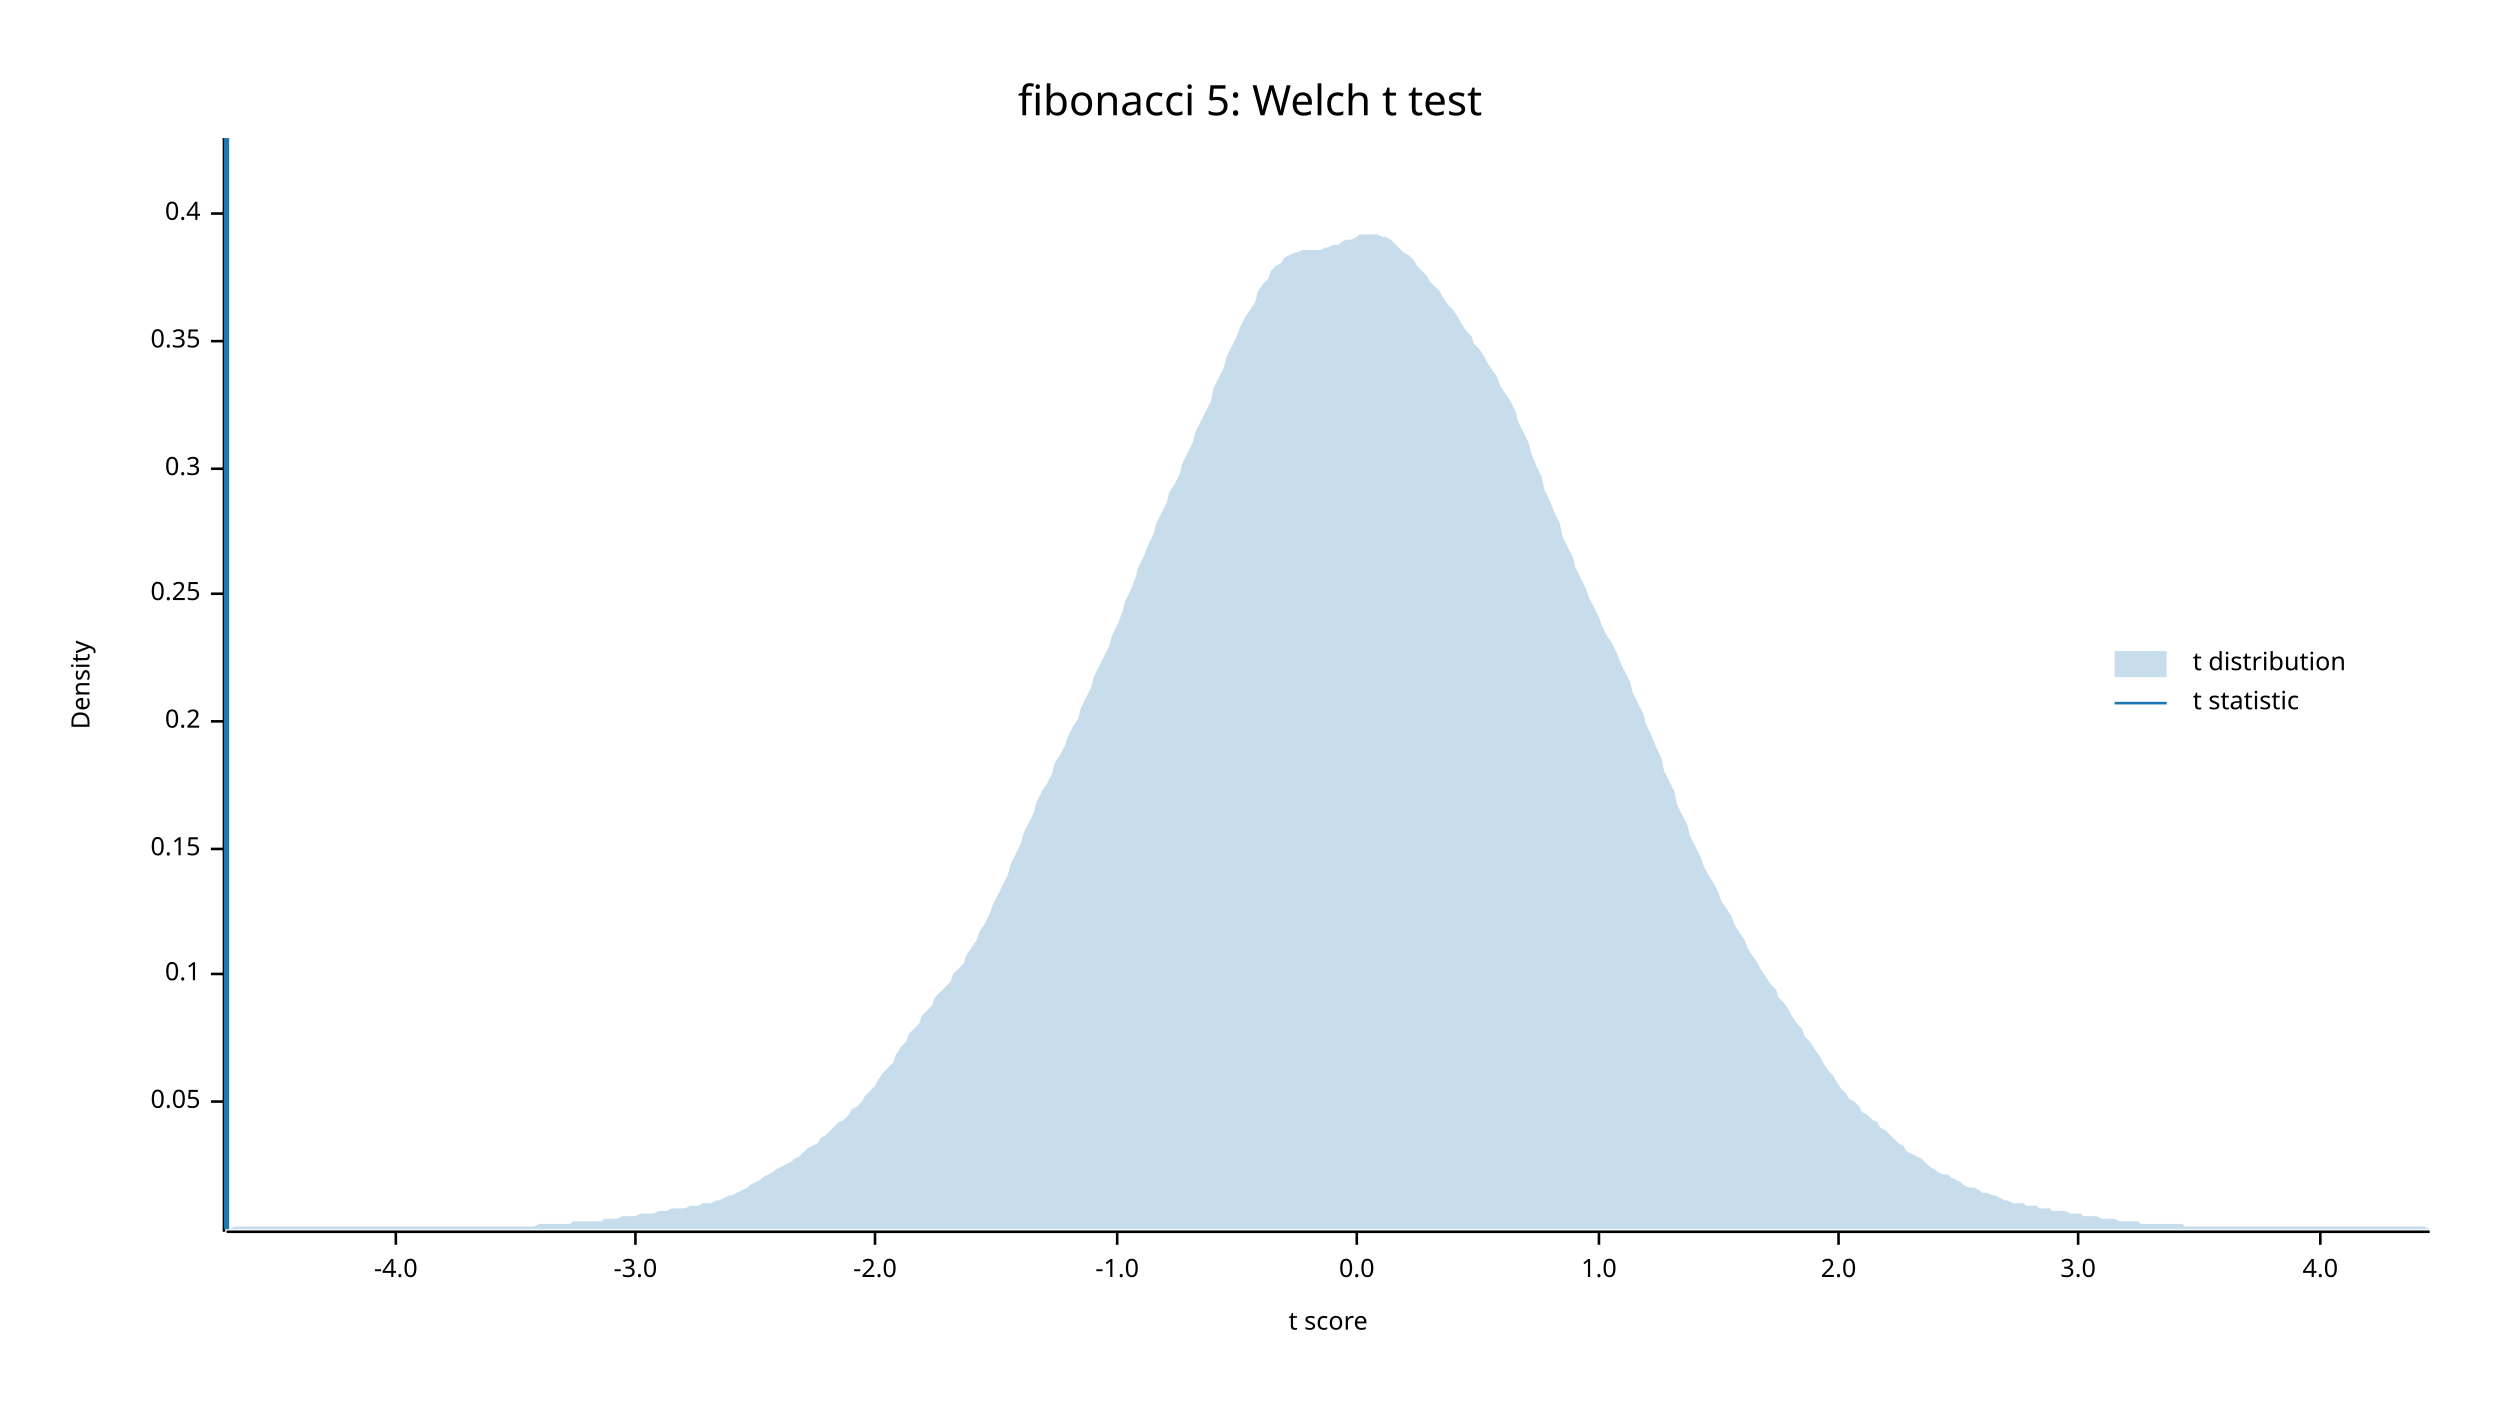
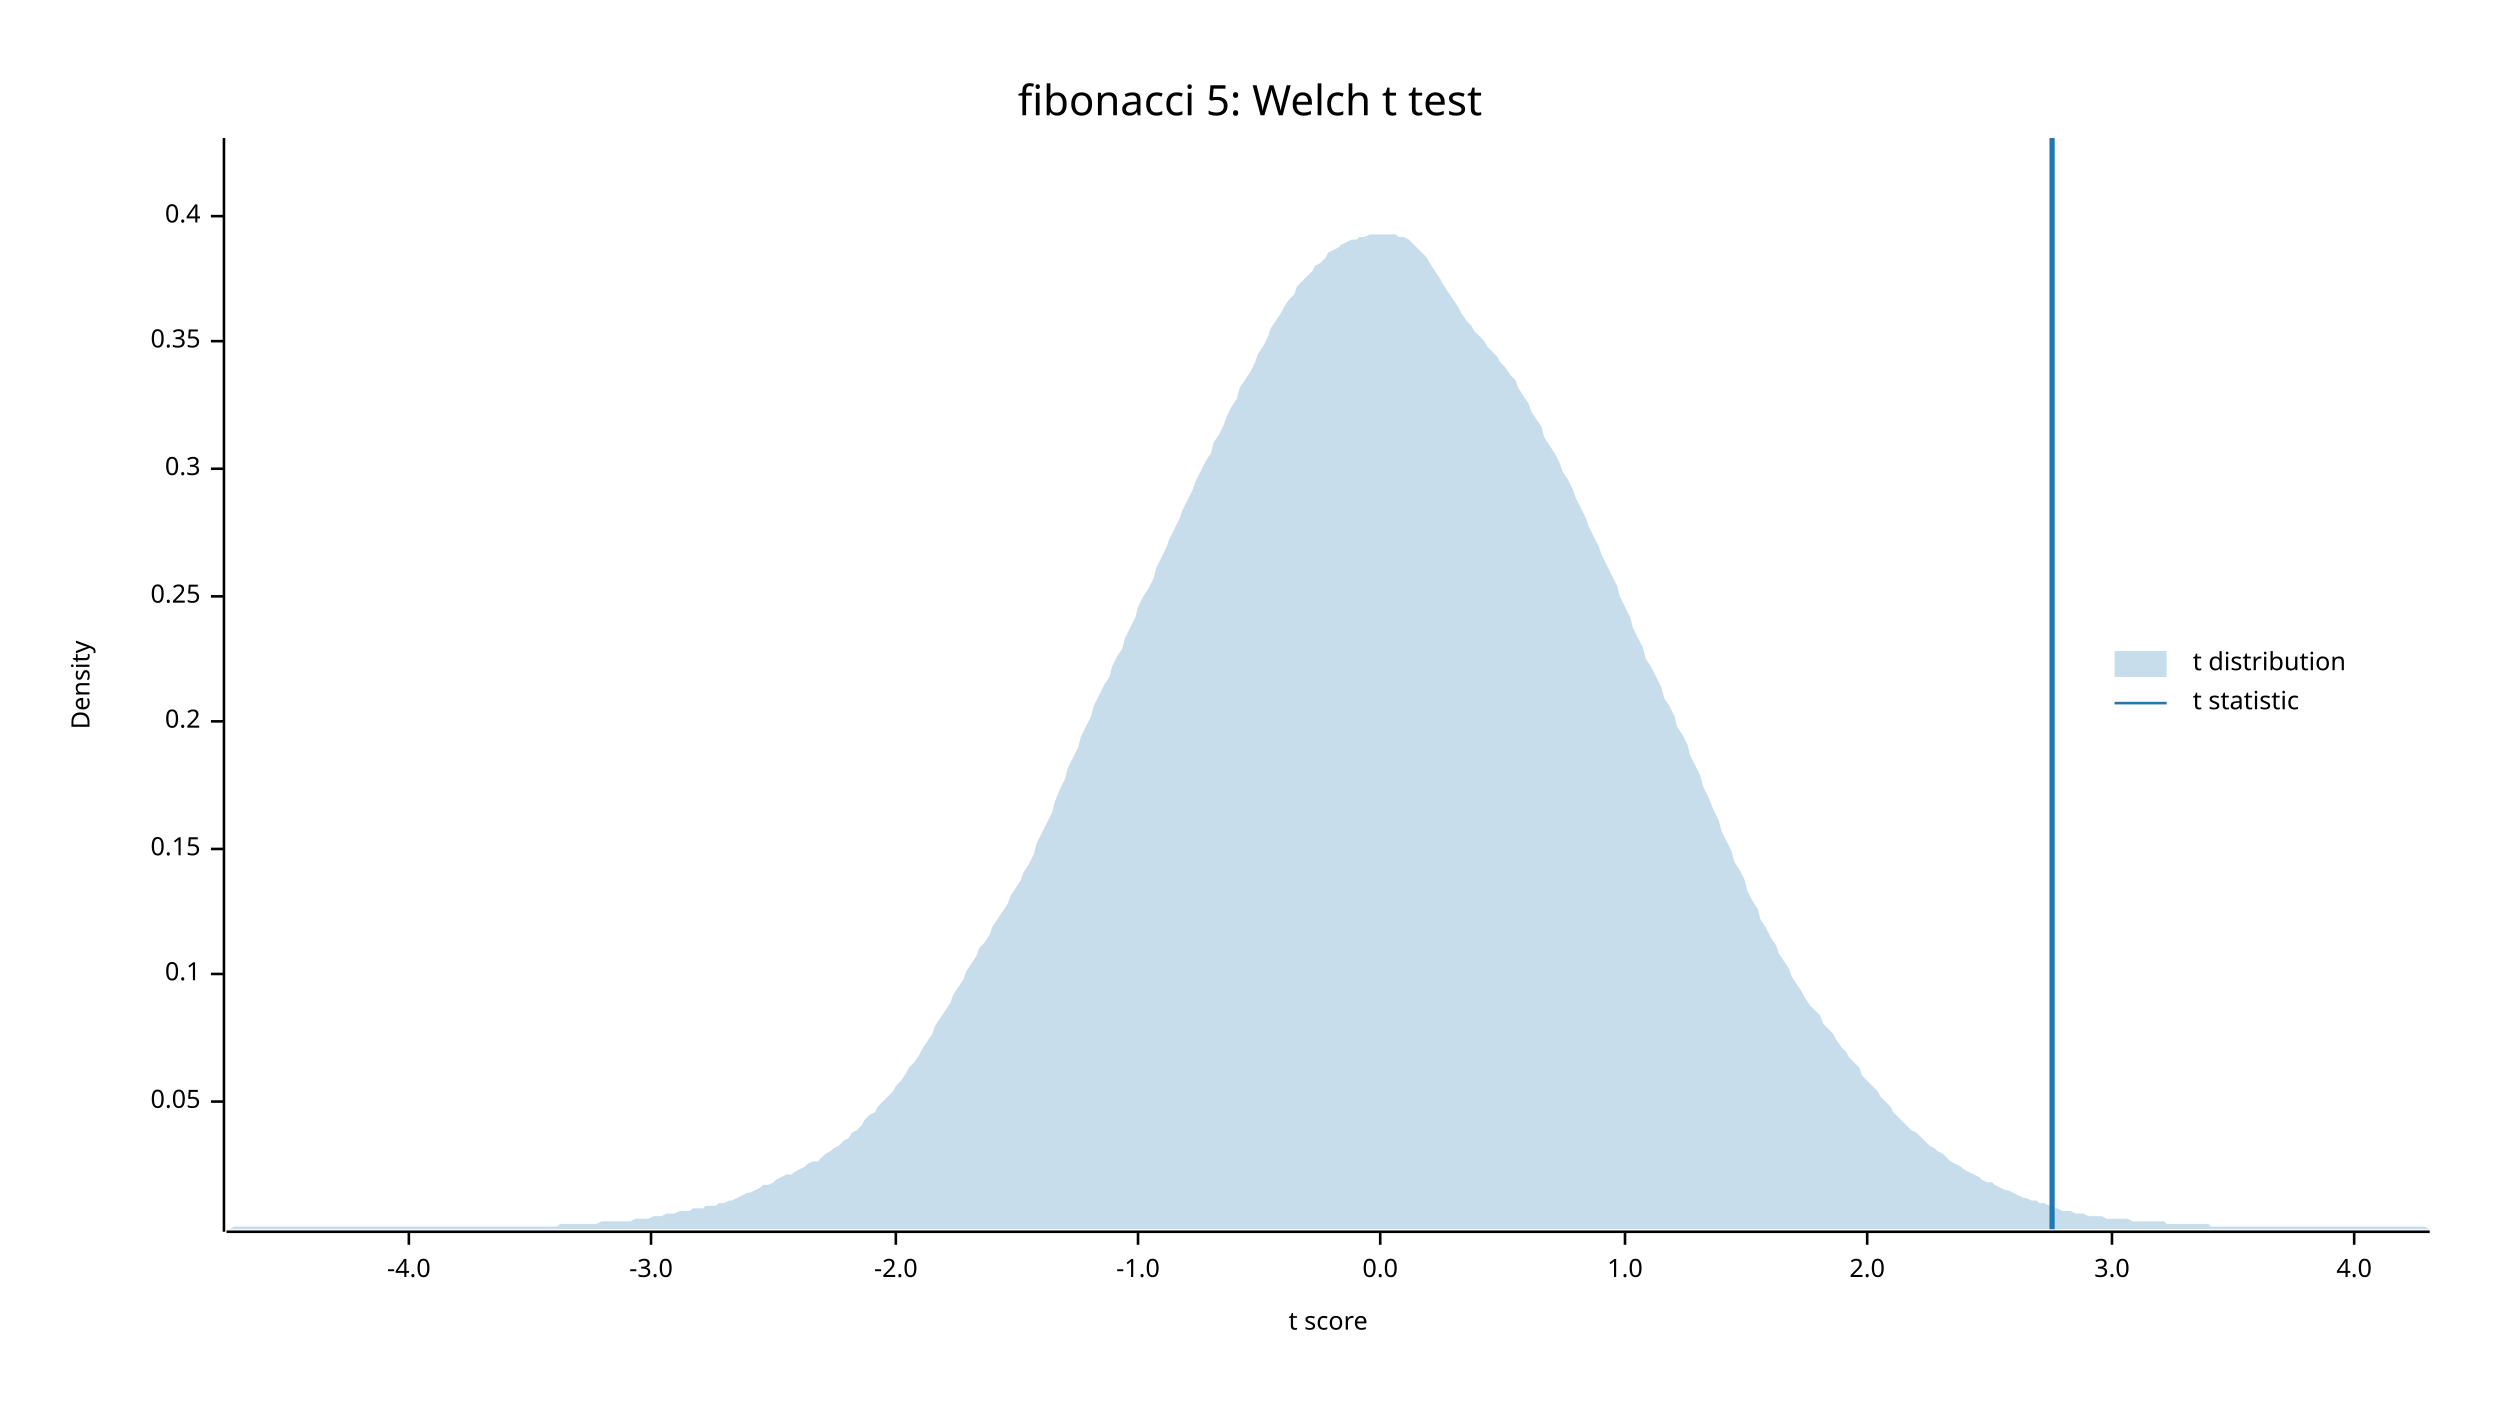
<svg xmlns="http://www.w3.org/2000/svg" width="960" height="540">
  <text x="480" y="32" dy="0.76em" text-anchor="middle" font-family="sans-serif" font-size="16.129" opacity="1" fill="#000000">
fibonacci 5: Welch t test
</text>
  <text x="27" y="263" dy="0.76em" text-anchor="middle" font-family="sans-serif" font-size="9.677" opacity="1" fill="#000000" transform="rotate(270, 27, 263)">
Density
</text>
  <text x="510" y="513" dy="-0.5ex" text-anchor="middle" font-family="sans-serif" font-size="9.677" opacity="1" fill="#000000">
t score
</text>
  <polyline fill="none" opacity="1" stroke="#000000" stroke-width="1" points="86,53 86,473 " />
  <text x="77" y="423" dy="0.5ex" text-anchor="end" font-family="sans-serif" font-size="9.677" opacity="1" fill="#000000">
0.05
</text>
  <polyline fill="none" opacity="1" stroke="#000000" stroke-width="1" points="81,423 86,423 " />
  <text x="77" y="374" dy="0.5ex" text-anchor="end" font-family="sans-serif" font-size="9.677" opacity="1" fill="#000000">
0.1
</text>
  <polyline fill="none" opacity="1" stroke="#000000" stroke-width="1" points="81,374 86,374 " />
  <text x="77" y="326" dy="0.5ex" text-anchor="end" font-family="sans-serif" font-size="9.677" opacity="1" fill="#000000">
0.15
</text>
  <polyline fill="none" opacity="1" stroke="#000000" stroke-width="1" points="81,326 86,326 " />
  <text x="77" y="277" dy="0.5ex" text-anchor="end" font-family="sans-serif" font-size="9.677" opacity="1" fill="#000000">
0.2
</text>
  <polyline fill="none" opacity="1" stroke="#000000" stroke-width="1" points="81,277 86,277 " />
-   <text x="77" y="228" dy="0.5ex" text-anchor="end" font-family="sans-serif" font-size="9.677" opacity="1" fill="#000000">
+   <text x="77" y="229" dy="0.5ex" text-anchor="end" font-family="sans-serif" font-size="9.677" opacity="1" fill="#000000">
0.25
</text>
-   <polyline fill="none" opacity="1" stroke="#000000" stroke-width="1" points="81,228 86,228 " />
+   <polyline fill="none" opacity="1" stroke="#000000" stroke-width="1" points="81,229 86,229 " />
  <text x="77" y="180" dy="0.5ex" text-anchor="end" font-family="sans-serif" font-size="9.677" opacity="1" fill="#000000">
0.3
</text>
  <polyline fill="none" opacity="1" stroke="#000000" stroke-width="1" points="81,180 86,180 " />
  <text x="77" y="131" dy="0.5ex" text-anchor="end" font-family="sans-serif" font-size="9.677" opacity="1" fill="#000000">
0.35
</text>
  <polyline fill="none" opacity="1" stroke="#000000" stroke-width="1" points="81,131 86,131 " />
-   <text x="77" y="82" dy="0.5ex" text-anchor="end" font-family="sans-serif" font-size="9.677" opacity="1" fill="#000000">
+   <text x="77" y="83" dy="0.5ex" text-anchor="end" font-family="sans-serif" font-size="9.677" opacity="1" fill="#000000">
0.4
</text>
-   <polyline fill="none" opacity="1" stroke="#000000" stroke-width="1" points="81,82 86,82 " />
+   <polyline fill="none" opacity="1" stroke="#000000" stroke-width="1" points="81,83 86,83 " />
  <polyline fill="none" opacity="1" stroke="#000000" stroke-width="1" points="87,473 933,473 " />
-   <text x="152" y="483" dy="0.76em" text-anchor="middle" font-family="sans-serif" font-size="9.677" opacity="1" fill="#000000">
+   <text x="157" y="483" dy="0.76em" text-anchor="middle" font-family="sans-serif" font-size="9.677" opacity="1" fill="#000000">
-4.0
</text>
-   <polyline fill="none" opacity="1" stroke="#000000" stroke-width="1" points="152,473 152,478 " />
-   <text x="244" y="483" dy="0.76em" text-anchor="middle" font-family="sans-serif" font-size="9.677" opacity="1" fill="#000000">
+   <polyline fill="none" opacity="1" stroke="#000000" stroke-width="1" points="157,473 157,478 " />
+   <text x="250" y="483" dy="0.76em" text-anchor="middle" font-family="sans-serif" font-size="9.677" opacity="1" fill="#000000">
-3.0
</text>
-   <polyline fill="none" opacity="1" stroke="#000000" stroke-width="1" points="244,473 244,478 " />
-   <text x="336" y="483" dy="0.76em" text-anchor="middle" font-family="sans-serif" font-size="9.677" opacity="1" fill="#000000">
+   <polyline fill="none" opacity="1" stroke="#000000" stroke-width="1" points="250,473 250,478 " />
+   <text x="344" y="483" dy="0.76em" text-anchor="middle" font-family="sans-serif" font-size="9.677" opacity="1" fill="#000000">
-2.0
</text>
-   <polyline fill="none" opacity="1" stroke="#000000" stroke-width="1" points="336,473 336,478 " />
-   <text x="429" y="483" dy="0.76em" text-anchor="middle" font-family="sans-serif" font-size="9.677" opacity="1" fill="#000000">
+   <polyline fill="none" opacity="1" stroke="#000000" stroke-width="1" points="344,473 344,478 " />
+   <text x="437" y="483" dy="0.76em" text-anchor="middle" font-family="sans-serif" font-size="9.677" opacity="1" fill="#000000">
-1.0
</text>
-   <polyline fill="none" opacity="1" stroke="#000000" stroke-width="1" points="429,473 429,478 " />
-   <text x="521" y="483" dy="0.76em" text-anchor="middle" font-family="sans-serif" font-size="9.677" opacity="1" fill="#000000">
+   <polyline fill="none" opacity="1" stroke="#000000" stroke-width="1" points="437,473 437,478 " />
+   <text x="530" y="483" dy="0.76em" text-anchor="middle" font-family="sans-serif" font-size="9.677" opacity="1" fill="#000000">
0.0
</text>
-   <polyline fill="none" opacity="1" stroke="#000000" stroke-width="1" points="521,473 521,478 " />
-   <text x="614" y="483" dy="0.76em" text-anchor="middle" font-family="sans-serif" font-size="9.677" opacity="1" fill="#000000">
+   <polyline fill="none" opacity="1" stroke="#000000" stroke-width="1" points="530,473 530,478 " />
+   <text x="624" y="483" dy="0.76em" text-anchor="middle" font-family="sans-serif" font-size="9.677" opacity="1" fill="#000000">
1.0
</text>
-   <polyline fill="none" opacity="1" stroke="#000000" stroke-width="1" points="614,473 614,478 " />
-   <text x="706" y="483" dy="0.76em" text-anchor="middle" font-family="sans-serif" font-size="9.677" opacity="1" fill="#000000">
+   <polyline fill="none" opacity="1" stroke="#000000" stroke-width="1" points="624,473 624,478 " />
+   <text x="717" y="483" dy="0.76em" text-anchor="middle" font-family="sans-serif" font-size="9.677" opacity="1" fill="#000000">
2.0
</text>
-   <polyline fill="none" opacity="1" stroke="#000000" stroke-width="1" points="706,473 706,478 " />
-   <text x="798" y="483" dy="0.76em" text-anchor="middle" font-family="sans-serif" font-size="9.677" opacity="1" fill="#000000">
+   <polyline fill="none" opacity="1" stroke="#000000" stroke-width="1" points="717,473 717,478 " />
+   <text x="811" y="483" dy="0.76em" text-anchor="middle" font-family="sans-serif" font-size="9.677" opacity="1" fill="#000000">
3.0
</text>
-   <polyline fill="none" opacity="1" stroke="#000000" stroke-width="1" points="798,473 798,478 " />
-   <text x="891" y="483" dy="0.76em" text-anchor="middle" font-family="sans-serif" font-size="9.677" opacity="1" fill="#000000">
+   <polyline fill="none" opacity="1" stroke="#000000" stroke-width="1" points="811,473 811,478 " />
+   <text x="904" y="483" dy="0.76em" text-anchor="middle" font-family="sans-serif" font-size="9.677" opacity="1" fill="#000000">
4.0
</text>
-   <polyline fill="none" opacity="1" stroke="#000000" stroke-width="1" points="891,473 891,478 " />
-   <polygon opacity="0.25" fill="#1F78B4" points="87,472 88,472 90,471 92,471 93,471 95,471 97,471 98,471 100,471 102,471 103,471 105,471 107,471 109,471 110,471 112,471 114,471 115,471 117,471 119,471 120,471 122,471 124,471 125,471 127,471 129,471 131,471 132,471 134,471 136,471 137,471 139,471 141,471 142,471 144,471 146,471 148,471 149,471 151,471 153,471 154,471 156,471 158,471 159,471 161,471 163,471 164,471 166,471 168,471 170,471 171,471 173,471 175,471 176,471 178,471 180,471 181,471 183,471 185,471 187,471 188,471 190,471 192,471 193,471 195,471 197,471 198,471 200,471 202,471 203,471 205,471 207,470 209,470 210,470 212,470 214,470 215,470 217,470 219,470 220,469 222,469 224,469 226,469 227,469 229,469 231,469 232,468 234,468 236,468 237,468 239,467 241,467 242,467 244,467 246,466 248,466 249,466 251,466 253,465 254,465 256,465 258,464 259,464 261,464 263,464 265,463 266,463 268,463 270,462 271,462 273,462 275,461 276,461 278,460 280,459 281,459 283,458 285,457 287,456 288,455 290,454 292,453 293,452 295,451 297,450 298,449 300,448 302,447 304,446 305,445 307,444 309,442 310,441 312,440 314,439 315,437 317,436 319,434 320,433 322,431 324,430 326,428 327,426 329,425 331,423 332,421 334,419 336,417 337,415 339,412 341,410 343,408 344,405 346,402 348,400 349,397 351,395 353,393 354,390 356,388 358,386 359,383 361,381 363,379 365,377 366,374 368,372 370,370 371,367 373,364 375,361 376,358 378,355 380,351 381,348 383,344 385,340 387,336 388,332 390,328 392,324 393,320 395,316 397,312 398,308 400,304 402,301 404,297 405,293 407,290 409,286 410,283 412,279 414,276 415,272 417,268 419,264 420,260 422,256 424,252 426,248 427,244 429,240 431,235 432,231 434,227 436,222 437,218 439,214 441,209 443,205 444,201 446,197 448,193 449,189 451,186 453,182 454,178 456,174 458,170 459,166 461,162 463,158 465,154 466,149 468,145 470,141 471,137 473,133 475,129 476,126 478,122 480,119 482,116 483,112 485,109 487,107 488,104 490,102 492,101 493,99 495,98 497,97 498,97 500,96 502,96 504,96 505,96 507,96 509,95 510,95 512,94 514,94 515,93 517,92 519,92 521,91 522,90 524,90 526,90 527,90 529,90 531,91 532,91 534,92 536,94 537,95 539,97 541,98 543,100 544,102 546,104 548,106 549,108 551,110 553,112 554,114 556,117 558,119 560,122 561,124 563,127 565,129 566,132 568,134 570,137 571,139 573,142 575,145 576,148 578,151 580,154 582,158 583,162 585,166 587,170 588,174 590,179 592,183 593,188 595,192 597,197 599,201 600,206 602,210 604,214 605,218 607,222 609,226 610,229 612,233 614,237 615,240 617,244 619,247 621,251 622,254 624,258 626,262 627,266 629,270 631,274 632,278 634,282 636,287 638,291 639,296 641,300 643,304 644,309 646,313 648,317 649,321 651,325 653,329 654,332 656,336 658,339 660,343 661,346 663,349 665,352 666,355 668,358 670,361 671,364 673,367 675,370 676,372 678,375 680,378 682,380 683,383 685,385 687,388 688,390 690,393 692,395 693,398 695,400 697,403 699,406 700,408 702,411 704,413 705,415 707,418 709,420 710,422 712,423 714,425 715,427 717,428 719,430 721,431 722,433 724,434 726,436 727,437 729,439 731,440 732,442 734,443 736,444 738,445 739,446 741,448 743,449 744,450 746,451 748,451 749,452 751,453 753,454 754,455 756,456 758,456 760,457 761,458 763,458 765,459 766,459 768,460 770,461 771,461 773,462 775,462 777,462 778,463 780,463 782,463 783,464 785,464 787,464 788,465 790,465 792,465 793,465 795,466 797,466 799,466 800,467 802,467 804,467 805,467 807,468 809,468 810,468 812,468 814,469 816,469 817,469 819,469 821,469 822,470 824,470 826,470 827,470 829,470 831,470 832,470 834,470 836,470 838,470 839,471 841,471 843,471 844,471 846,471 848,471 849,471 851,471 853,471 855,471 856,471 858,471 860,471 861,471 863,471 865,471 866,471 868,471 870,471 871,471 873,471 875,471 877,471 878,471 880,471 882,471 883,471 885,471 887,471 888,471 890,471 892,471 894,471 895,471 897,471 899,471 900,471 902,471 904,471 905,471 907,471 909,471 910,471 912,471 914,471 916,471 917,471 919,471 921,471 922,471 924,471 926,471 927,471 929,471 931,471 933,472 933,472 87,472 " />
-   <polyline fill="none" opacity="1" stroke="#1F78B4" stroke-width="2" points="87,472 87,53 " />
+   <polyline fill="none" opacity="1" stroke="#000000" stroke-width="1" points="904,473 904,478 " />
+   <polygon opacity="0.25" fill="#1F78B4" points="87,472 88,472 90,471 92,471 93,471 95,471 97,471 98,471 100,471 102,471 103,471 105,471 107,471 109,471 110,471 112,471 114,471 115,471 117,471 119,471 120,471 122,471 124,471 125,471 127,471 129,471 131,471 132,471 134,471 136,471 137,471 139,471 141,471 142,471 144,471 146,471 148,471 149,471 151,471 153,471 154,471 156,471 158,471 159,471 161,471 163,471 164,471 166,471 168,471 170,471 171,471 173,471 175,471 176,471 178,471 180,471 181,471 183,471 185,471 187,471 188,471 190,471 192,471 193,471 195,471 197,471 198,471 200,471 202,471 203,471 205,471 207,471 209,471 210,471 212,471 214,471 215,470 217,470 219,470 220,470 222,470 224,470 226,470 227,470 229,470 231,469 232,469 234,469 236,469 237,469 239,469 241,469 242,469 244,468 246,468 248,468 249,468 251,467 253,467 254,467 256,466 258,466 259,466 261,465 263,465 265,465 266,464 268,464 270,464 271,463 273,463 275,463 276,462 278,462 280,461 281,461 283,460 285,459 287,458 288,458 290,457 292,456 293,455 295,455 297,454 298,453 300,452 302,451 304,451 305,450 307,449 309,448 310,447 312,446 314,446 315,445 317,443 319,442 320,441 322,440 324,438 326,437 327,435 329,434 331,432 332,430 334,428 336,427 337,425 339,423 341,421 343,419 344,417 346,415 348,412 349,410 351,408 353,405 354,403 356,400 358,397 359,394 361,391 363,388 365,385 366,382 368,379 370,376 371,373 373,370 375,367 376,364 378,362 380,359 381,356 383,353 385,350 387,347 388,344 390,341 392,338 393,335 395,332 397,328 398,324 400,320 402,316 404,312 405,308 407,303 409,299 410,295 412,291 414,287 415,283 417,279 419,275 420,271 422,267 424,263 426,260 427,256 429,252 431,249 432,245 434,241 436,237 437,233 439,229 441,226 443,222 444,218 446,214 448,210 449,207 451,203 453,199 454,196 456,192 458,188 459,185 461,181 463,177 465,174 466,170 468,167 470,163 471,160 473,156 475,153 476,149 478,146 480,143 482,139 483,136 485,133 487,129 488,126 490,123 492,120 493,118 495,115 497,113 498,110 500,108 502,106 504,104 505,102 507,101 509,99 510,97 512,96 514,95 515,94 517,93 519,92 521,92 522,91 524,91 526,90 527,90 529,90 531,90 532,90 534,90 536,90 537,91 539,91 541,92 543,94 544,95 546,97 548,99 549,101 551,104 553,107 554,109 556,112 558,115 560,118 561,120 563,123 565,125 566,127 568,129 570,131 571,133 573,135 575,137 576,139 578,141 580,144 582,146 583,149 585,152 587,155 588,158 590,161 592,164 593,168 595,171 597,174 599,178 600,181 602,184 604,188 605,191 607,195 609,199 610,202 612,206 614,210 615,213 617,217 619,221 621,225 622,229 624,233 626,237 627,241 629,245 631,249 632,253 634,256 636,260 638,264 639,268 641,271 643,275 644,279 646,282 648,286 649,290 651,294 653,298 654,302 656,306 658,311 660,315 661,319 663,323 665,327 666,331 668,334 670,338 671,342 673,346 675,349 676,353 678,356 680,360 682,363 683,366 685,369 687,372 688,375 690,378 692,381 693,383 695,386 697,388 699,390 700,393 702,395 704,397 705,399 707,402 709,404 710,406 712,408 714,410 715,413 717,415 719,417 721,419 722,421 724,423 726,425 727,427 729,429 731,431 732,432 734,434 736,435 738,437 739,438 741,440 743,441 744,442 746,443 748,445 749,446 751,447 753,448 754,449 756,450 758,451 760,452 761,453 763,454 765,454 766,455 768,456 770,457 771,457 773,458 775,459 777,460 778,460 780,461 782,461 783,462 785,462 787,463 788,464 790,464 792,465 793,465 795,465 797,466 799,466 800,466 802,467 804,467 805,467 807,467 809,468 810,468 812,468 814,468 816,468 817,468 819,469 821,469 822,469 824,469 826,469 827,469 829,469 831,469 832,470 834,470 836,470 838,470 839,470 841,470 843,470 844,470 846,470 848,470 849,471 851,471 853,471 855,471 856,471 858,471 860,471 861,471 863,471 865,471 866,471 868,471 870,471 871,471 873,471 875,471 877,471 878,471 880,471 882,471 883,471 885,471 887,471 888,471 890,471 892,471 894,471 895,471 897,471 899,471 900,471 902,471 904,471 905,471 907,471 909,471 910,471 912,471 914,471 916,471 917,471 919,471 921,471 922,471 924,471 926,471 927,471 929,471 931,471 933,472 933,472 87,472 " />
+   <polyline fill="none" opacity="1" stroke="#1F78B4" stroke-width="2" points="788,472 788,53 " />
  <text x="842" y="250" dy="0.76em" text-anchor="start" font-family="sans-serif" font-size="9.677" opacity="1" fill="#000000">
t distribution
</text>
  <text x="842" y="265" dy="0.76em" text-anchor="start" font-family="sans-serif" font-size="9.677" opacity="1" fill="#000000">
t statistic
</text>
  <rect x="812" y="250" width="20" height="10" opacity="0.25" fill="#1F78B4" stroke="none" />
  <polyline fill="none" opacity="1" stroke="#1F78B4" stroke-width="1" points="812,270 832,270 " />
</svg>
